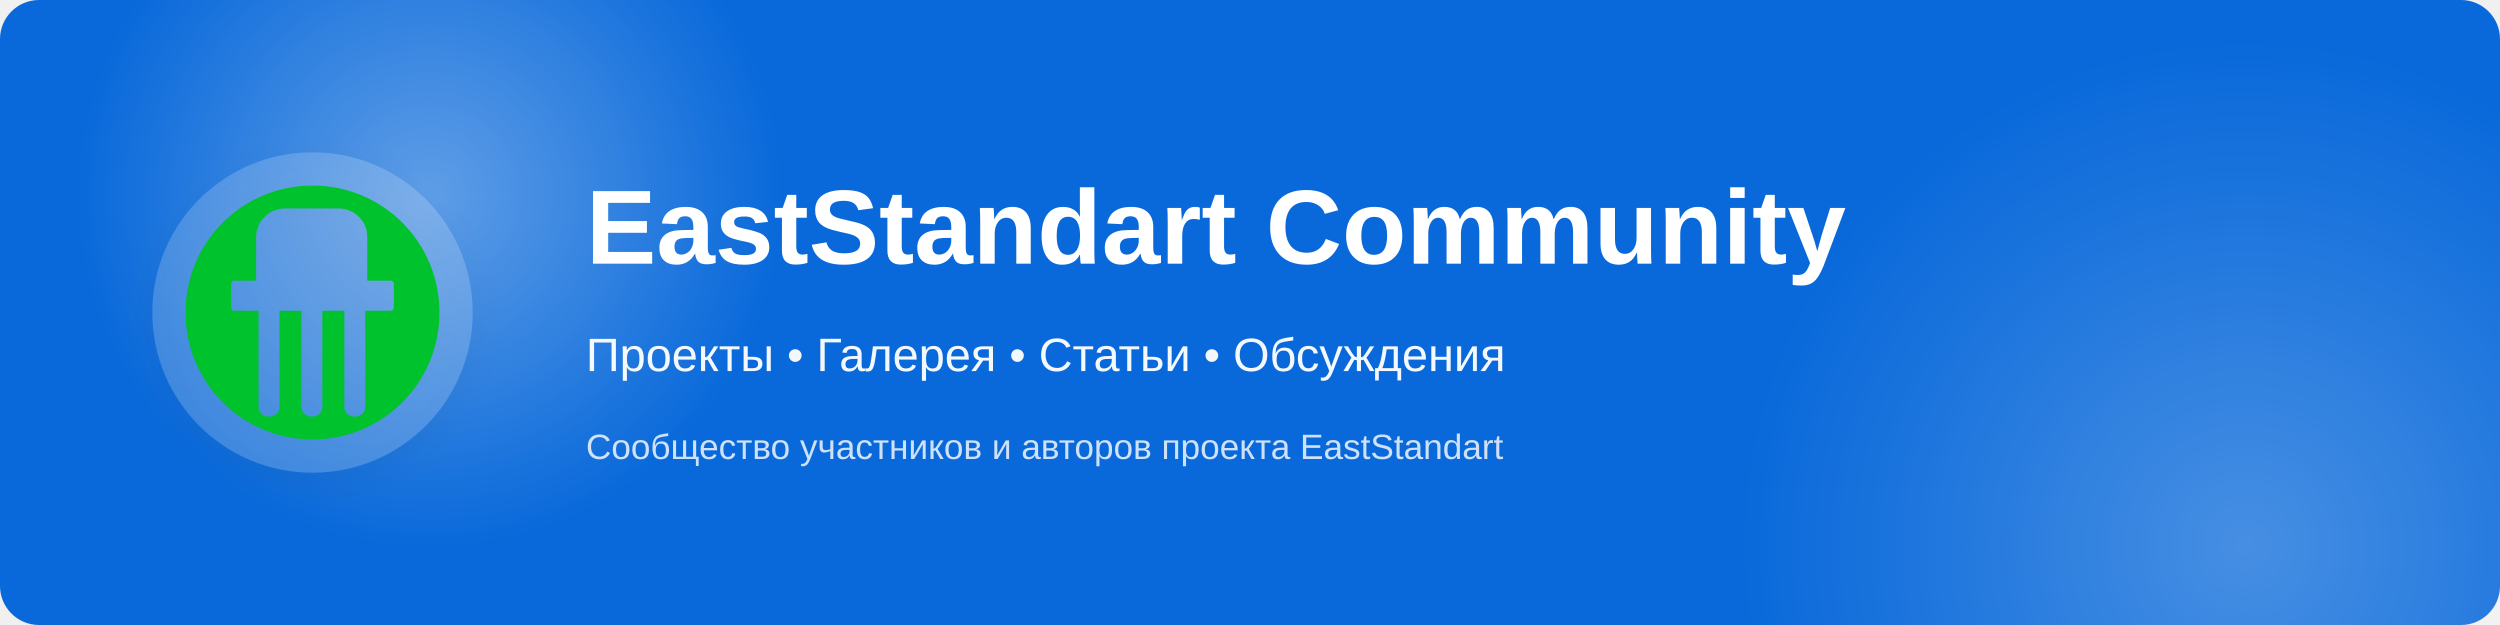
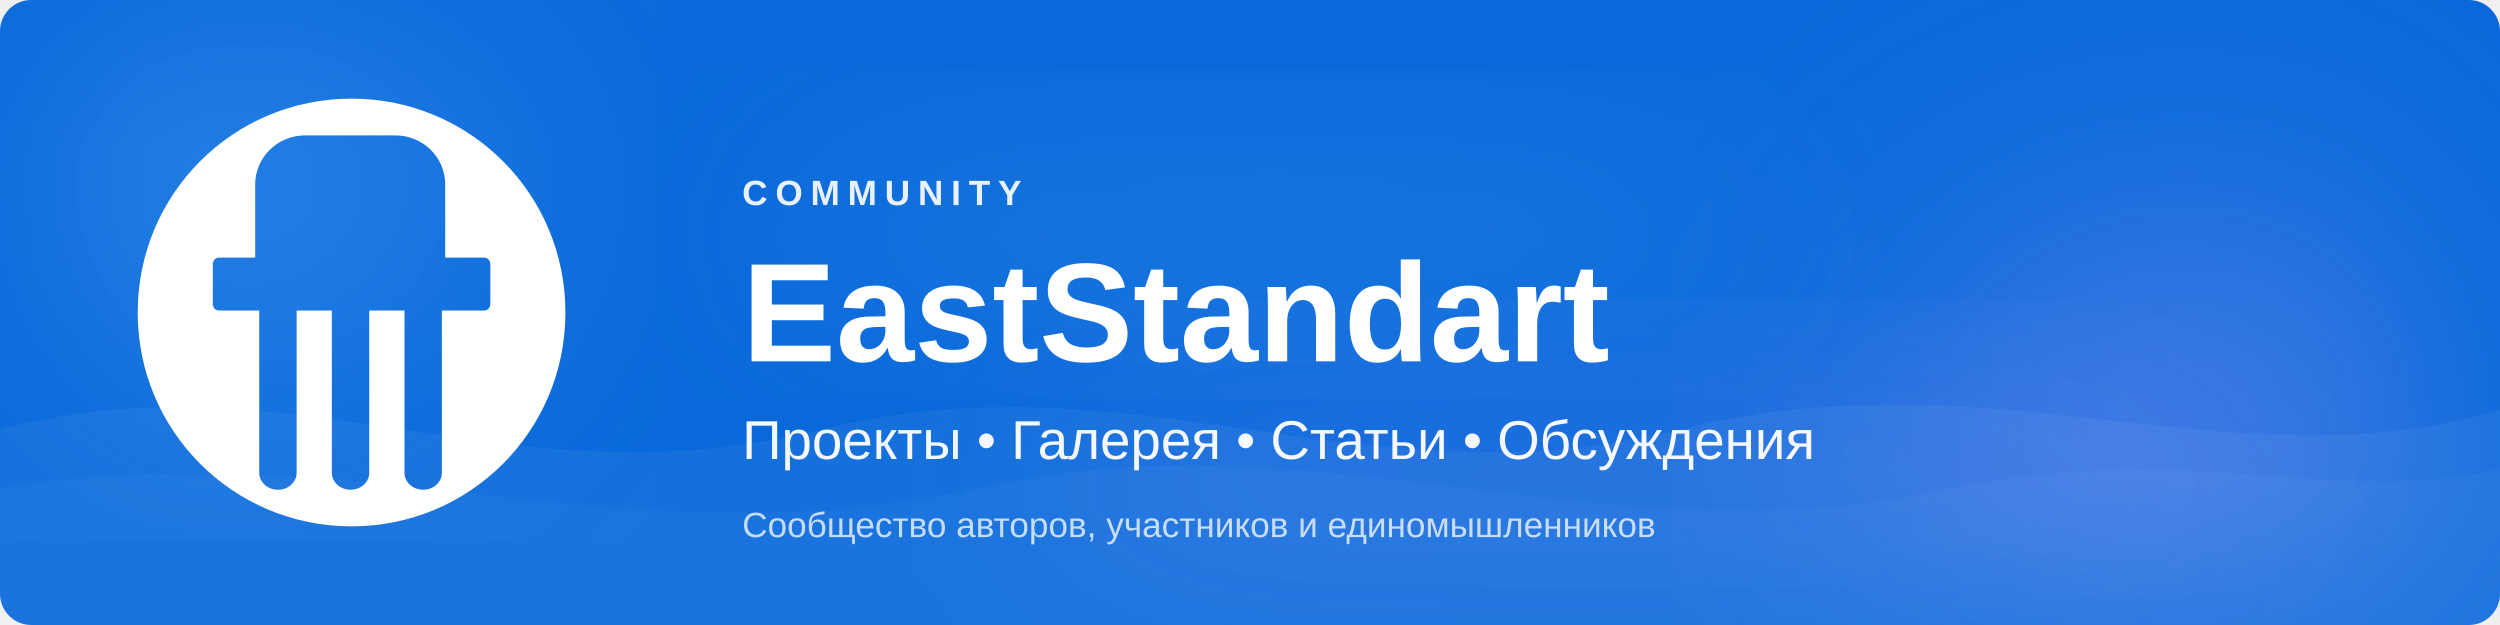
<svg xmlns="http://www.w3.org/2000/svg" width="1280" height="320" viewBox="0 0 1280 320">
  <defs>
    <linearGradient id="bg" x1="0" y1="0" x2="1280" y2="320">
-       <stop offset="0%" stop-color="#0969DA" />
-       <stop offset="50%" stop-color="#6E40C9" />
-       <stop offset="100%" stop-color="#BF3989" />
+       <stop offset="0%" stop-color="#0969da" />
+       <stop offset="35%" stop-color="#1f6feb" />
+       <stop offset="70%" stop-color="#8250df" />
+       <stop offset="100%" stop-color="#986ee2" />
    </linearGradient>
-     <radialGradient id="glow1">
-       <stop offset="0%" stop-color="#FFFFFF" stop-opacity="0.35" />
-       <stop offset="100%" stop-color="#FFFFFF" stop-opacity="0" />
+     <radialGradient id="glowBlue">
+       <stop offset="0%" stop-color="#79c0ff" stop-opacity="0.55" />
+       <stop offset="100%" stop-color="#79c0ff" stop-opacity="0" />
    </radialGradient>
-     <radialGradient id="glow2">
-       <stop offset="0%" stop-color="#FFFFFF" stop-opacity="0.25" />
-       <stop offset="100%" stop-color="#FFFFFF" stop-opacity="0" />
+     <radialGradient id="glowPurple">
+       <stop offset="0%" stop-color="#d2a8ff" stop-opacity="0.45" />
+       <stop offset="100%" stop-color="#d2a8ff" stop-opacity="0" />
    </radialGradient>
-     <filter id="shadow" x="-50%" y="-50%" width="200%" height="200%">
-       <feDropShadow dx="0" dy="6" stdDeviation="8" flood-opacity="0.25" />
+     <filter id="blur80">
+       <feGaussianBlur stdDeviation="80" />
+     </filter>
+     <filter id="blur50">
+       <feGaussianBlur stdDeviation="50" />
    </filter>
  </defs>
-   <rect width="1280" height="320" rx="20" fill="url(#bg)" />
-   <circle cx="220" cy="100" r="180" fill="url(#glow1)" />
-   <circle cx="1150" cy="280" r="260" fill="url(#glow2)" />
-   <g filter="url(#shadow)">
-     <circle cx="160" cy="160" r="82" fill="white" fill-opacity="0.18" />
+   <rect width="1280" height="320" rx="16" fill="url(#bg)" />
+   <g filter="url(#blur80)">
+     <circle cx="120" cy="60" r="180" fill="url(#glowBlue)" />
  </g>
-   <g transform="translate(95 95) scale(0.325)">
-     <path fill="#00C22D" stroke="#00C22D" stroke-width="1.845" d="M 199.998,0.925 C 89.709,0.925 0.925,89.709 0.925,199.998 c 0,110.289 88.784,199.078 199.073,199.078 110.289,0 199.078,-88.789 199.078,-199.078 0,-110.289 -88.789,-199.073 -199.078,-199.073 z m -43.377,34.215 h 84.248 a 46.328,45.742 0 0 1 46.328,45.744 v 68.022 h 36.365 a 5.617,6.158 0 0 1 5.612,6.155 v 36.943 a 5.617,6.158 0 0 1 -5.612,6.16 H 284.055 v 151.117 a 17.398,15.718 0 0 1 -17.399,15.72 17.398,15.718 0 0 1 -17.399,-15.72 V 198.164 h -32.815 v 151.117 a 17.398,15.718 0 0 1 -17.394,15.72 17.398,15.718 0 0 1 -17.405,-15.72 V 198.164 h -32.778 v 151.117 a 17.398,15.718 0 0 1 -17.405,15.72 17.398,15.718 0 0 1 -17.399,-15.72 V 198.164 H 76.44 a 5.617,6.158 0 0 1 -5.617,-6.16 V 155.06 a 5.617,6.158 0 0 1 5.617,-6.155 H 110.278 V 80.894 a 46.339,45.753 0 0 1 46.343,-45.754 z" />
+   <g filter="url(#blur80)">
+     <circle cx="1120" cy="260" r="220" fill="url(#glowPurple)" />
  </g>
-   <text x="300" y="135" fill="white" font-size="54" font-weight="700" font-family="Segoe UI, Arial, sans-serif">
-     EastStandart Community
+   <g filter="url(#blur50)">
+     <ellipse cx="650" cy="120" rx="260" ry="70" fill="#79c0ff" fill-opacity="0.12" />
+   </g>
+   <g filter="url(#blur50)">
+     <ellipse cx="850" cy="250" rx="320" ry="80" fill="#d2a8ff" fill-opacity="0.10" />
+   </g>
+   <path d="M0 220 C150 180 260 260 420 220 C580 180 700 260 860 220 C1020 180 1140 250 1280 210 L1280 320 L0 320 Z" fill="#ffffff" fill-opacity="0.05" />
+   <path d="M0 250 C180 220 320 290 500 250 C680 210 820 290 1000 250 C1120 225 1200 260 1280 240 L1280 320 L0 320 Z" fill="#ffffff" fill-opacity="0.03" />
+   <g transform="translate(70 50) scale(0.55)">
+     <path fill="#ffffff" d="M 199.998,0.925 C 89.709,0.925 0.925,89.709 0.925,199.998 c 0,110.289 88.784,199.078 199.073,199.078 110.289,0 199.078,-88.789 199.078,-199.078 0,-110.289 -88.789,-199.073 -199.078,-199.073 z m -43.377,34.215 h 84.248 a 46.328,45.742 0 0 1 46.328,45.744 v 68.022 h 36.365 a 5.617,6.158 0 0 1 5.612,6.155 v 36.943 a 5.617,6.158 0 0 1 -5.612,6.16 H 284.055 v 151.117 a 17.398,15.718 0 0 1 -17.399,15.72 17.398,15.718 0 0 1 -17.399,-15.72 V 198.164 h -32.815 v 151.117 a 17.398,15.718 0 0 1 -17.394,15.72 17.398,15.718 0 0 1 -17.405,-15.72 V 198.164 h -32.778 v 151.117 a 17.398,15.718 0 0 1 -17.405,15.72 17.398,15.718 0 0 1 -17.399,-15.72 V 198.164 H 76.44 a 5.617,6.158 0 0 1 -5.617,-6.16 V 155.06 a 5.617,6.158 0 0 1 5.617,-6.155 H 110.278 V 80.894 a 46.339,45.753 0 0 1 46.343,-45.754 z" />
+   </g>
+   <text x="380" y="105" fill="#ffffff" font-size="18" font-family="Segoe UI, Arial, sans-serif" font-weight="600" letter-spacing="4" opacity="0.9">
+ COMMUNITY
</text>
-   <text x="300" y="190" fill="white" fill-opacity="0.95" font-size="24" font-family="Segoe UI, Arial, sans-serif">
-     Проекты • Галерея • Статьи • Обсуждения
+   <text x="380" y="185" fill="#ffffff" font-size="72" font-family="Segoe UI, Arial, sans-serif" font-weight="700">
+ EastStandart
</text>
-   <text x="300" y="235" fill="white" fill-opacity="0.80" font-size="18" font-family="Segoe UI, Arial, sans-serif">
-     Сообщество участников и авторов проекта EastStandart
+   <text x="380" y="235" fill="#ffffff" font-size="28" font-family="Segoe UI, Arial, sans-serif" opacity="0.95">
+ Проекты • Галерея • Статьи • Обсуждения
+ </text>
+   <text x="380" y="275" fill="#ffffff" font-size="18" font-family="Segoe UI, Arial, sans-serif" opacity="0.75">
+ Сообщество авторов, участников и единомышленников
</text>
</svg>
